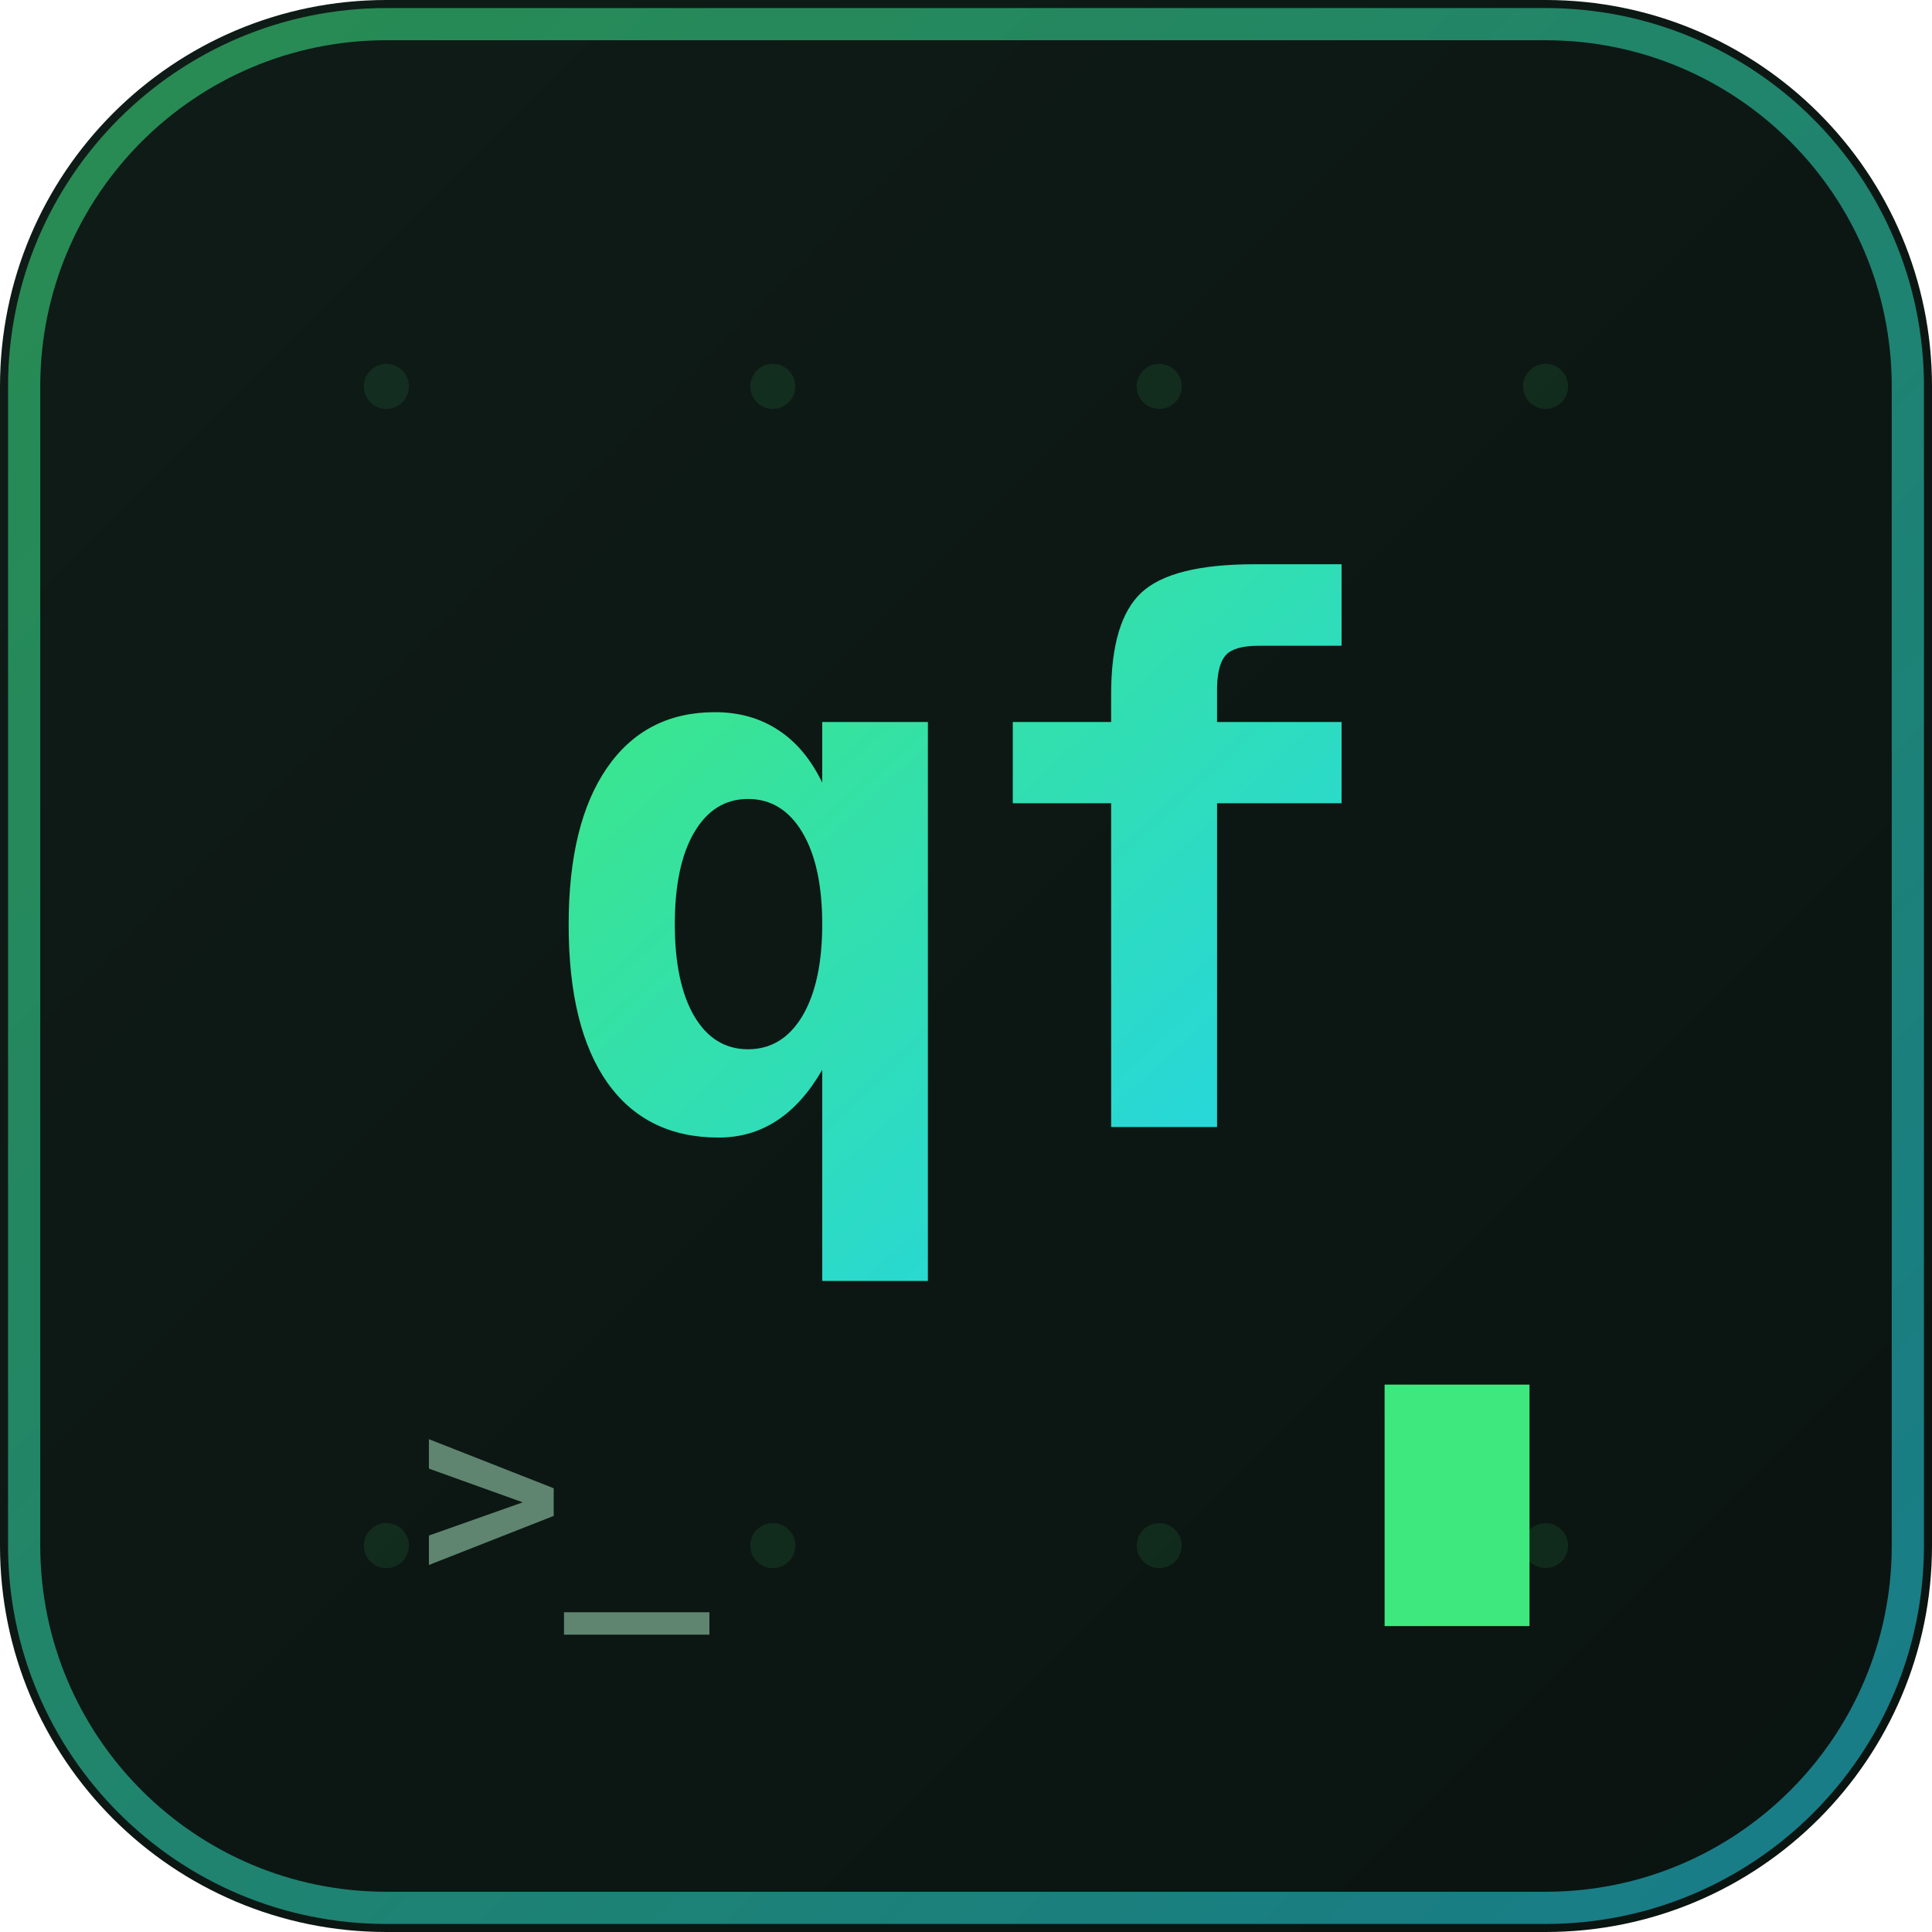
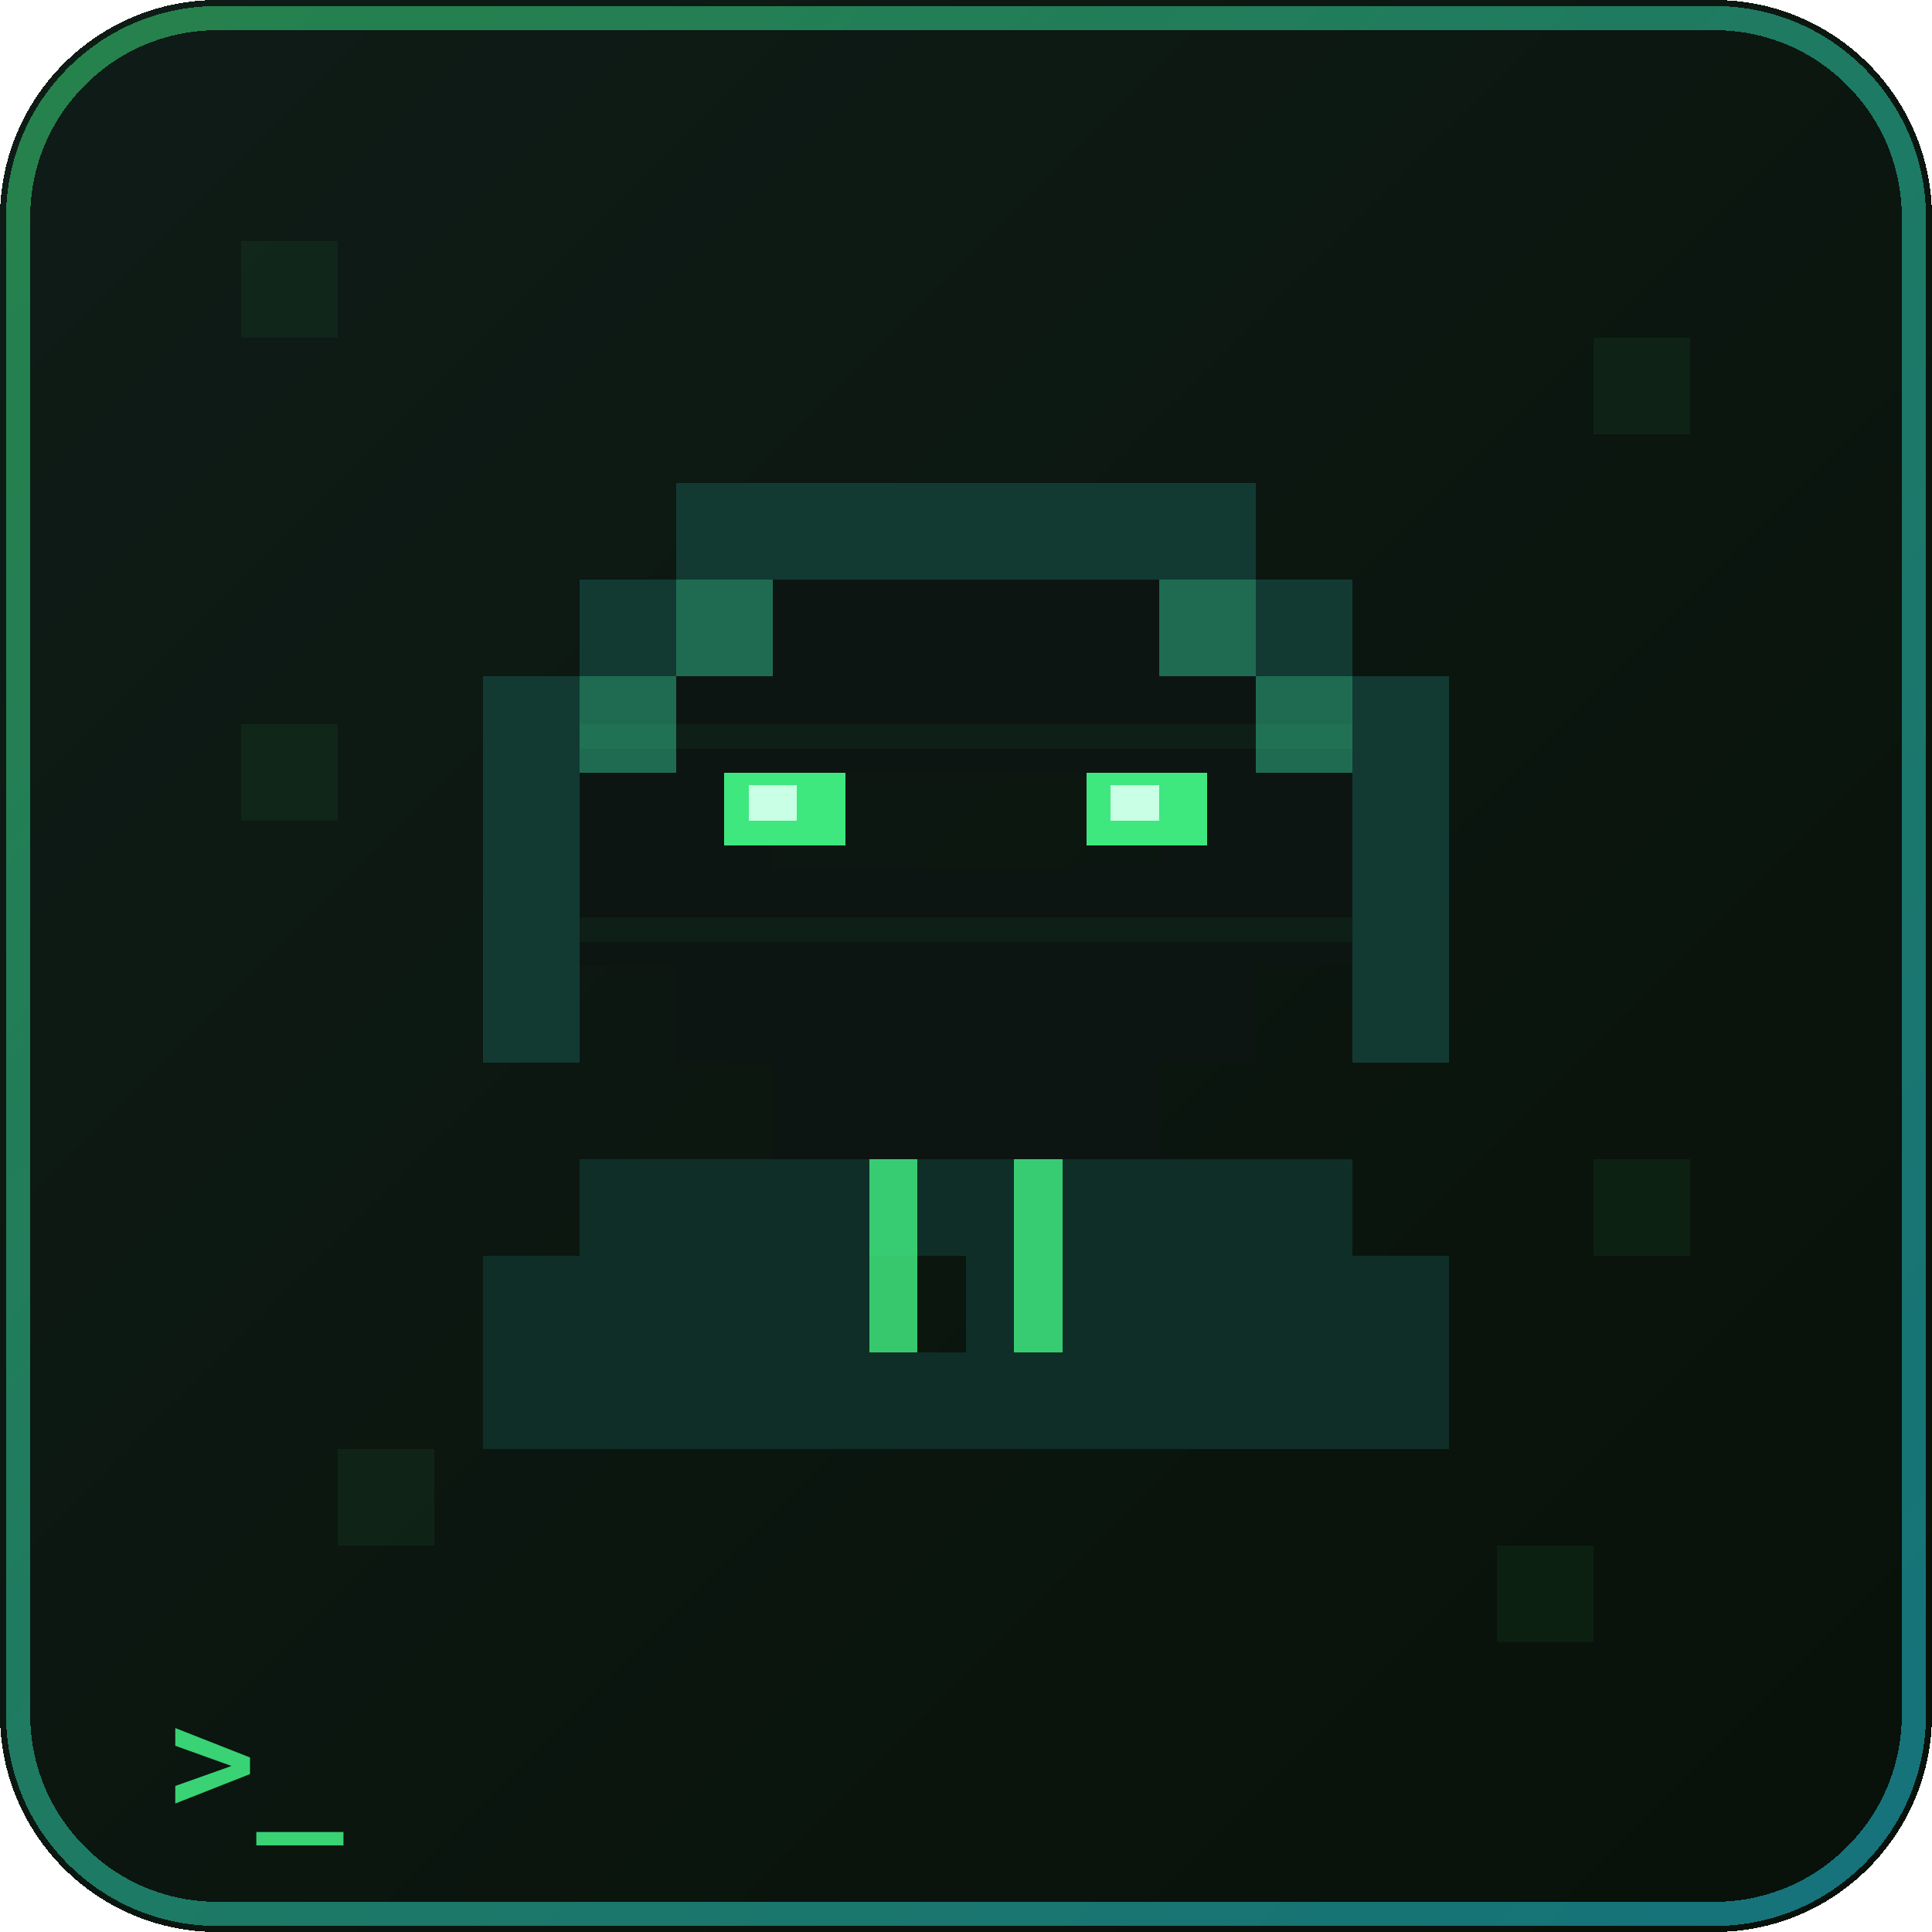
- <svg xmlns="http://www.w3.org/2000/svg" viewBox="0 0 120 120" width="120" height="120" role="img" aria-label="quantumflux43 avatar">
+ <svg xmlns="http://www.w3.org/2000/svg" viewBox="0 0 160 160" width="160" height="160" role="img" aria-label="quantumflux43 hacker avatar" shape-rendering="crispEdges">
  <defs>
    <linearGradient id="bg" x1="0" y1="0" x2="1" y2="1">
      <stop offset="0" stop-color="#0f1c17" />
-       <stop offset="1" stop-color="#0a1310" />
+       <stop offset="1" stop-color="#081109" />
    </linearGradient>
-     <linearGradient id="g" x1="0" y1="0" x2="1" y2="1">
+     <linearGradient id="rim" x1="0" y1="0" x2="1" y2="1">
      <stop offset="0" stop-color="#3ee87f" />
      <stop offset="1" stop-color="#22d3ee" />
    </linearGradient>
  </defs>
-   <rect width="120" height="120" rx="24" fill="url(#bg)" />
-   <rect x="1.5" y="1.5" width="117" height="117" rx="22.5" fill="none" stroke="url(#g)" stroke-width="2" opacity="0.55" />
-   <g fill="#3ee87f" opacity="0.10">
-     <circle cx="24" cy="24" r="1.4" />
-     <circle cx="48" cy="24" r="1.4" />
-     <circle cx="72" cy="24" r="1.4" />
-     <circle cx="96" cy="24" r="1.4" />
-     <circle cx="24" cy="96" r="1.4" />
-     <circle cx="48" cy="96" r="1.4" />
-     <circle cx="72" cy="96" r="1.4" />
-     <circle cx="96" cy="96" r="1.4" />
+   <rect width="160" height="160" rx="18" fill="url(#bg)" />
+   <rect x="1.5" y="1.5" width="157" height="157" rx="16.5" fill="none" stroke="url(#rim)" stroke-width="2" opacity="0.5" />
+   <g fill="#3ee87f" opacity="0.06">
+     <rect x="20" y="20" width="8" height="8" />
+     <rect x="132" y="28" width="8" height="8" />
+     <rect x="28" y="120" width="8" height="8" />
+     <rect x="124" y="128" width="8" height="8" />
+     <rect x="20" y="60" width="8" height="8" />
+     <rect x="132" y="96" width="8" height="8" />
  </g>
-   <g font-family="'JetBrains Mono','Fira Code',monospace" font-weight="700">
-     <text x="60" y="70" text-anchor="middle" font-size="46" fill="url(#g)" letter-spacing="-2">qf</text>
-     <text x="26" y="98" font-size="15" fill="#5f8570">&gt;_</text>
-     <rect x="86" y="86" width="9" height="15" fill="#3ee87f">
-       <animate attributeName="opacity" values="1;0;1" dur="1.2s" repeatCount="indefinite" />
-     </rect>
+   <g fill="#123a33">
+     <rect x="40" y="56" width="8" height="8" />
+     <rect x="48" y="48" width="8" height="8" />
+     <rect x="56" y="40" width="8" height="8" />
+     <rect x="64" y="40" width="8" height="8" />
+     <rect x="72" y="40" width="8" height="8" />
+     <rect x="80" y="40" width="8" height="8" />
+     <rect x="88" y="40" width="8" height="8" />
+     <rect x="96" y="40" width="8" height="8" />
+     <rect x="104" y="48" width="8" height="8" />
+     <rect x="112" y="56" width="8" height="8" />
+     <rect x="40" y="64" width="8" height="8" />
+     <rect x="112" y="64" width="8" height="8" />
+     <rect x="40" y="72" width="8" height="8" />
+     <rect x="112" y="72" width="8" height="8" />
+     <rect x="40" y="80" width="8" height="8" />
+     <rect x="112" y="80" width="8" height="8" />
  </g>
+   <g fill="#1f6b52">
+     <rect x="48" y="56" width="8" height="8" />
+     <rect x="56" y="48" width="8" height="8" />
+     <rect x="104" y="56" width="8" height="8" />
+     <rect x="96" y="48" width="8" height="8" />
+   </g>
+   <g fill="#0c1512">
+     <rect x="56" y="56" width="8" height="8" />
+     <rect x="64" y="48" width="8" height="8" />
+     <rect x="72" y="48" width="8" height="8" />
+     <rect x="80" y="48" width="8" height="8" />
+     <rect x="88" y="48" width="8" height="8" />
+     <rect x="96" y="56" width="8" height="8" />
+     <rect x="56" y="64" width="8" height="8" />
+     <rect x="64" y="56" width="8" height="8" />
+     <rect x="72" y="56" width="8" height="8" />
+     <rect x="80" y="56" width="8" height="8" />
+     <rect x="88" y="56" width="8" height="8" />
+     <rect x="96" y="64" width="8" height="8" />
+     <rect x="48" y="64" width="8" height="8" />
+     <rect x="104" y="64" width="8" height="8" />
+     <rect x="48" y="72" width="8" height="8" />
+     <rect x="56" y="72" width="8" height="8" />
+     <rect x="64" y="72" width="8" height="8" />
+     <rect x="72" y="72" width="8" height="8" />
+     <rect x="80" y="72" width="8" height="8" />
+     <rect x="88" y="72" width="8" height="8" />
+     <rect x="96" y="72" width="8" height="8" />
+     <rect x="104" y="72" width="8" height="8" />
+     <rect x="56" y="80" width="8" height="8" />
+     <rect x="64" y="80" width="8" height="8" />
+     <rect x="72" y="80" width="8" height="8" />
+     <rect x="80" y="80" width="8" height="8" />
+     <rect x="88" y="80" width="8" height="8" />
+     <rect x="96" y="80" width="8" height="8" />
+     <rect x="64" y="88" width="8" height="8" />
+     <rect x="72" y="88" width="8" height="8" />
+     <rect x="80" y="88" width="8" height="8" />
+     <rect x="88" y="88" width="8" height="8" />
+   </g>
+   <g fill="#3ee87f">
+     <rect x="60" y="64" width="10" height="6" />
+     <rect x="90" y="64" width="10" height="6" />
+   </g>
+   <g fill="#c9ffe4">
+     <rect x="62" y="65" width="4" height="3" />
+     <rect x="92" y="65" width="4" height="3" />
+   </g>
+   <g fill="#0f2e28">
+     <rect x="48" y="96" width="8" height="8" />
+     <rect x="56" y="96" width="8" height="8" />
+     <rect x="64" y="96" width="8" height="8" />
+     <rect x="72" y="96" width="8" height="8" />
+     <rect x="80" y="96" width="8" height="8" />
+     <rect x="88" y="96" width="8" height="8" />
+     <rect x="96" y="96" width="8" height="8" />
+     <rect x="104" y="96" width="8" height="8" />
+     <rect x="40" y="104" width="8" height="8" />
+     <rect x="48" y="104" width="8" height="8" />
+     <rect x="56" y="104" width="8" height="8" />
+     <rect x="64" y="104" width="8" height="8" />
+     <rect x="80" y="104" width="8" height="8" />
+     <rect x="88" y="104" width="8" height="8" />
+     <rect x="96" y="104" width="8" height="8" />
+     <rect x="104" y="104" width="8" height="8" />
+     <rect x="112" y="104" width="8" height="8" />
+     <rect x="40" y="112" width="8" height="8" />
+     <rect x="48" y="112" width="8" height="8" />
+     <rect x="56" y="112" width="8" height="8" />
+     <rect x="64" y="112" width="8" height="8" />
+     <rect x="72" y="112" width="8" height="8" />
+     <rect x="80" y="112" width="8" height="8" />
+     <rect x="88" y="112" width="8" height="8" />
+     <rect x="96" y="112" width="8" height="8" />
+     <rect x="104" y="112" width="8" height="8" />
+     <rect x="112" y="112" width="8" height="8" />
+   </g>
+   <g fill="#3ee87f" opacity="0.85">
+     <rect x="72" y="96" width="4" height="16" />
+     <rect x="84" y="96" width="4" height="16" />
+   </g>
+   <g fill="#3ee87f" opacity="0.05">
+     <rect x="48" y="60" width="64" height="2" />
+     <rect x="48" y="76" width="64" height="2" />
+   </g>
+   <text x="14" y="150" font-family="'JetBrains Mono',monospace" font-size="12" font-weight="700" fill="#3ee87f" opacity="0.9">&gt;_</text>
</svg>
